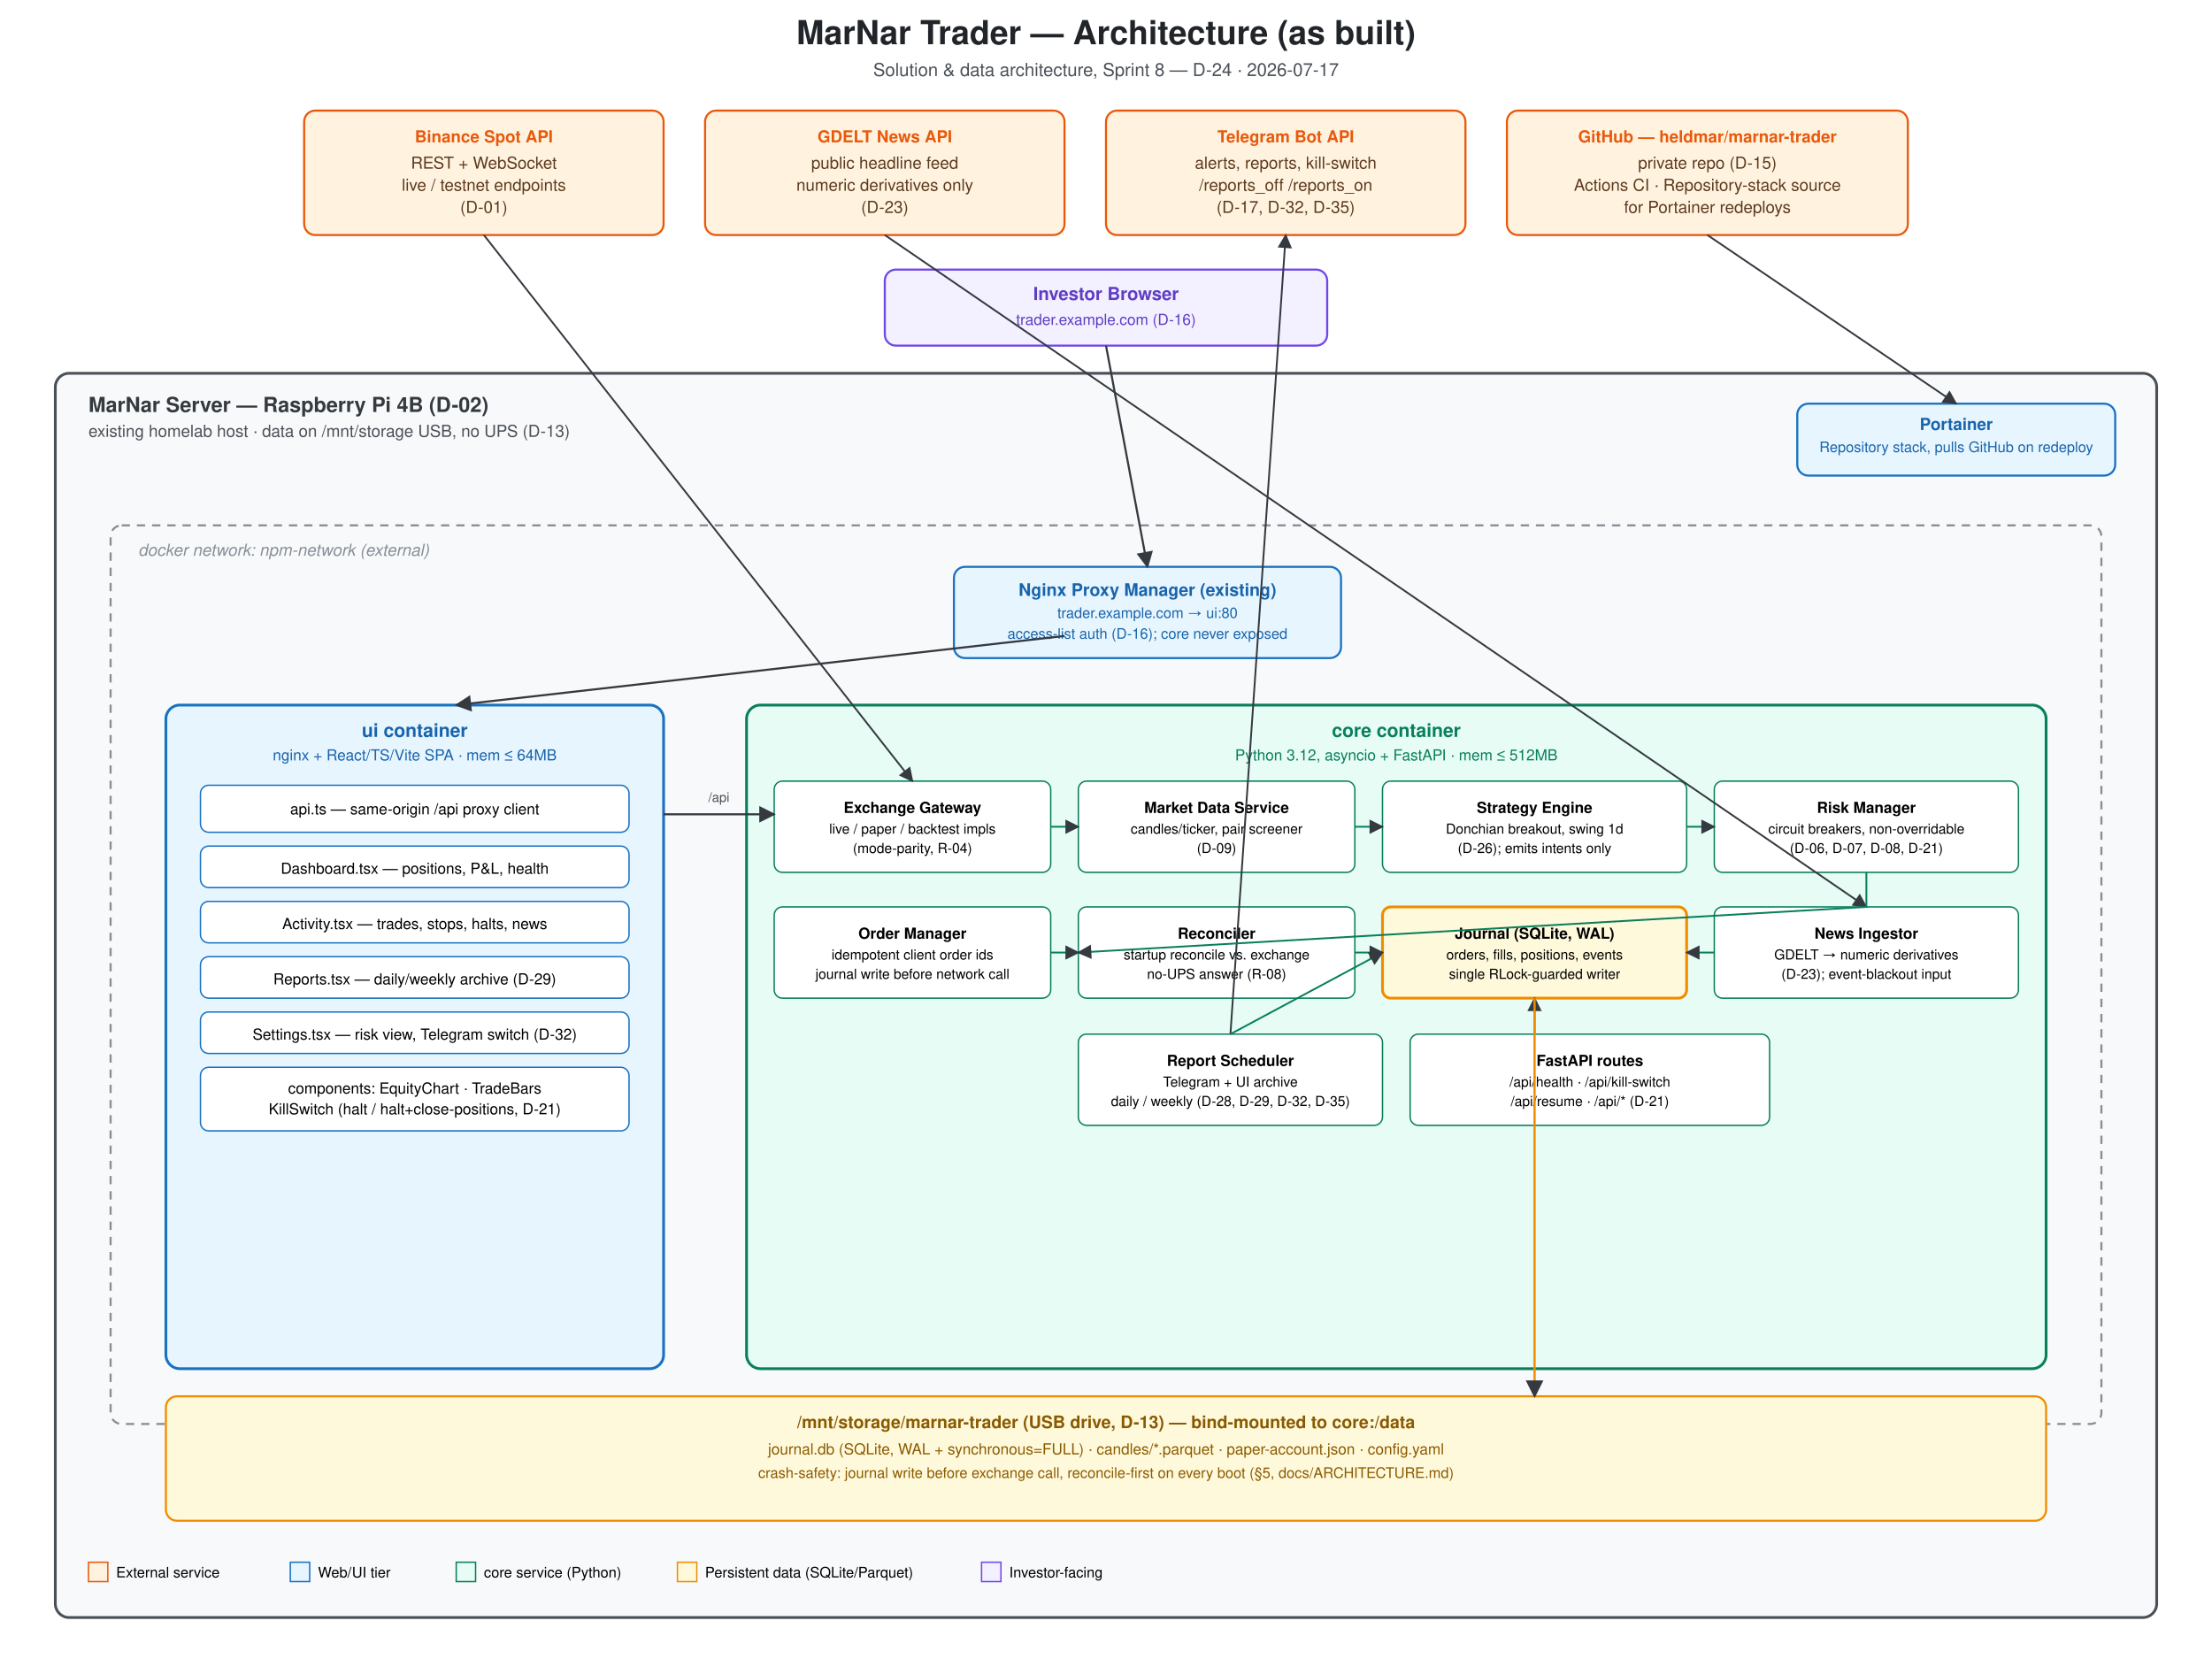
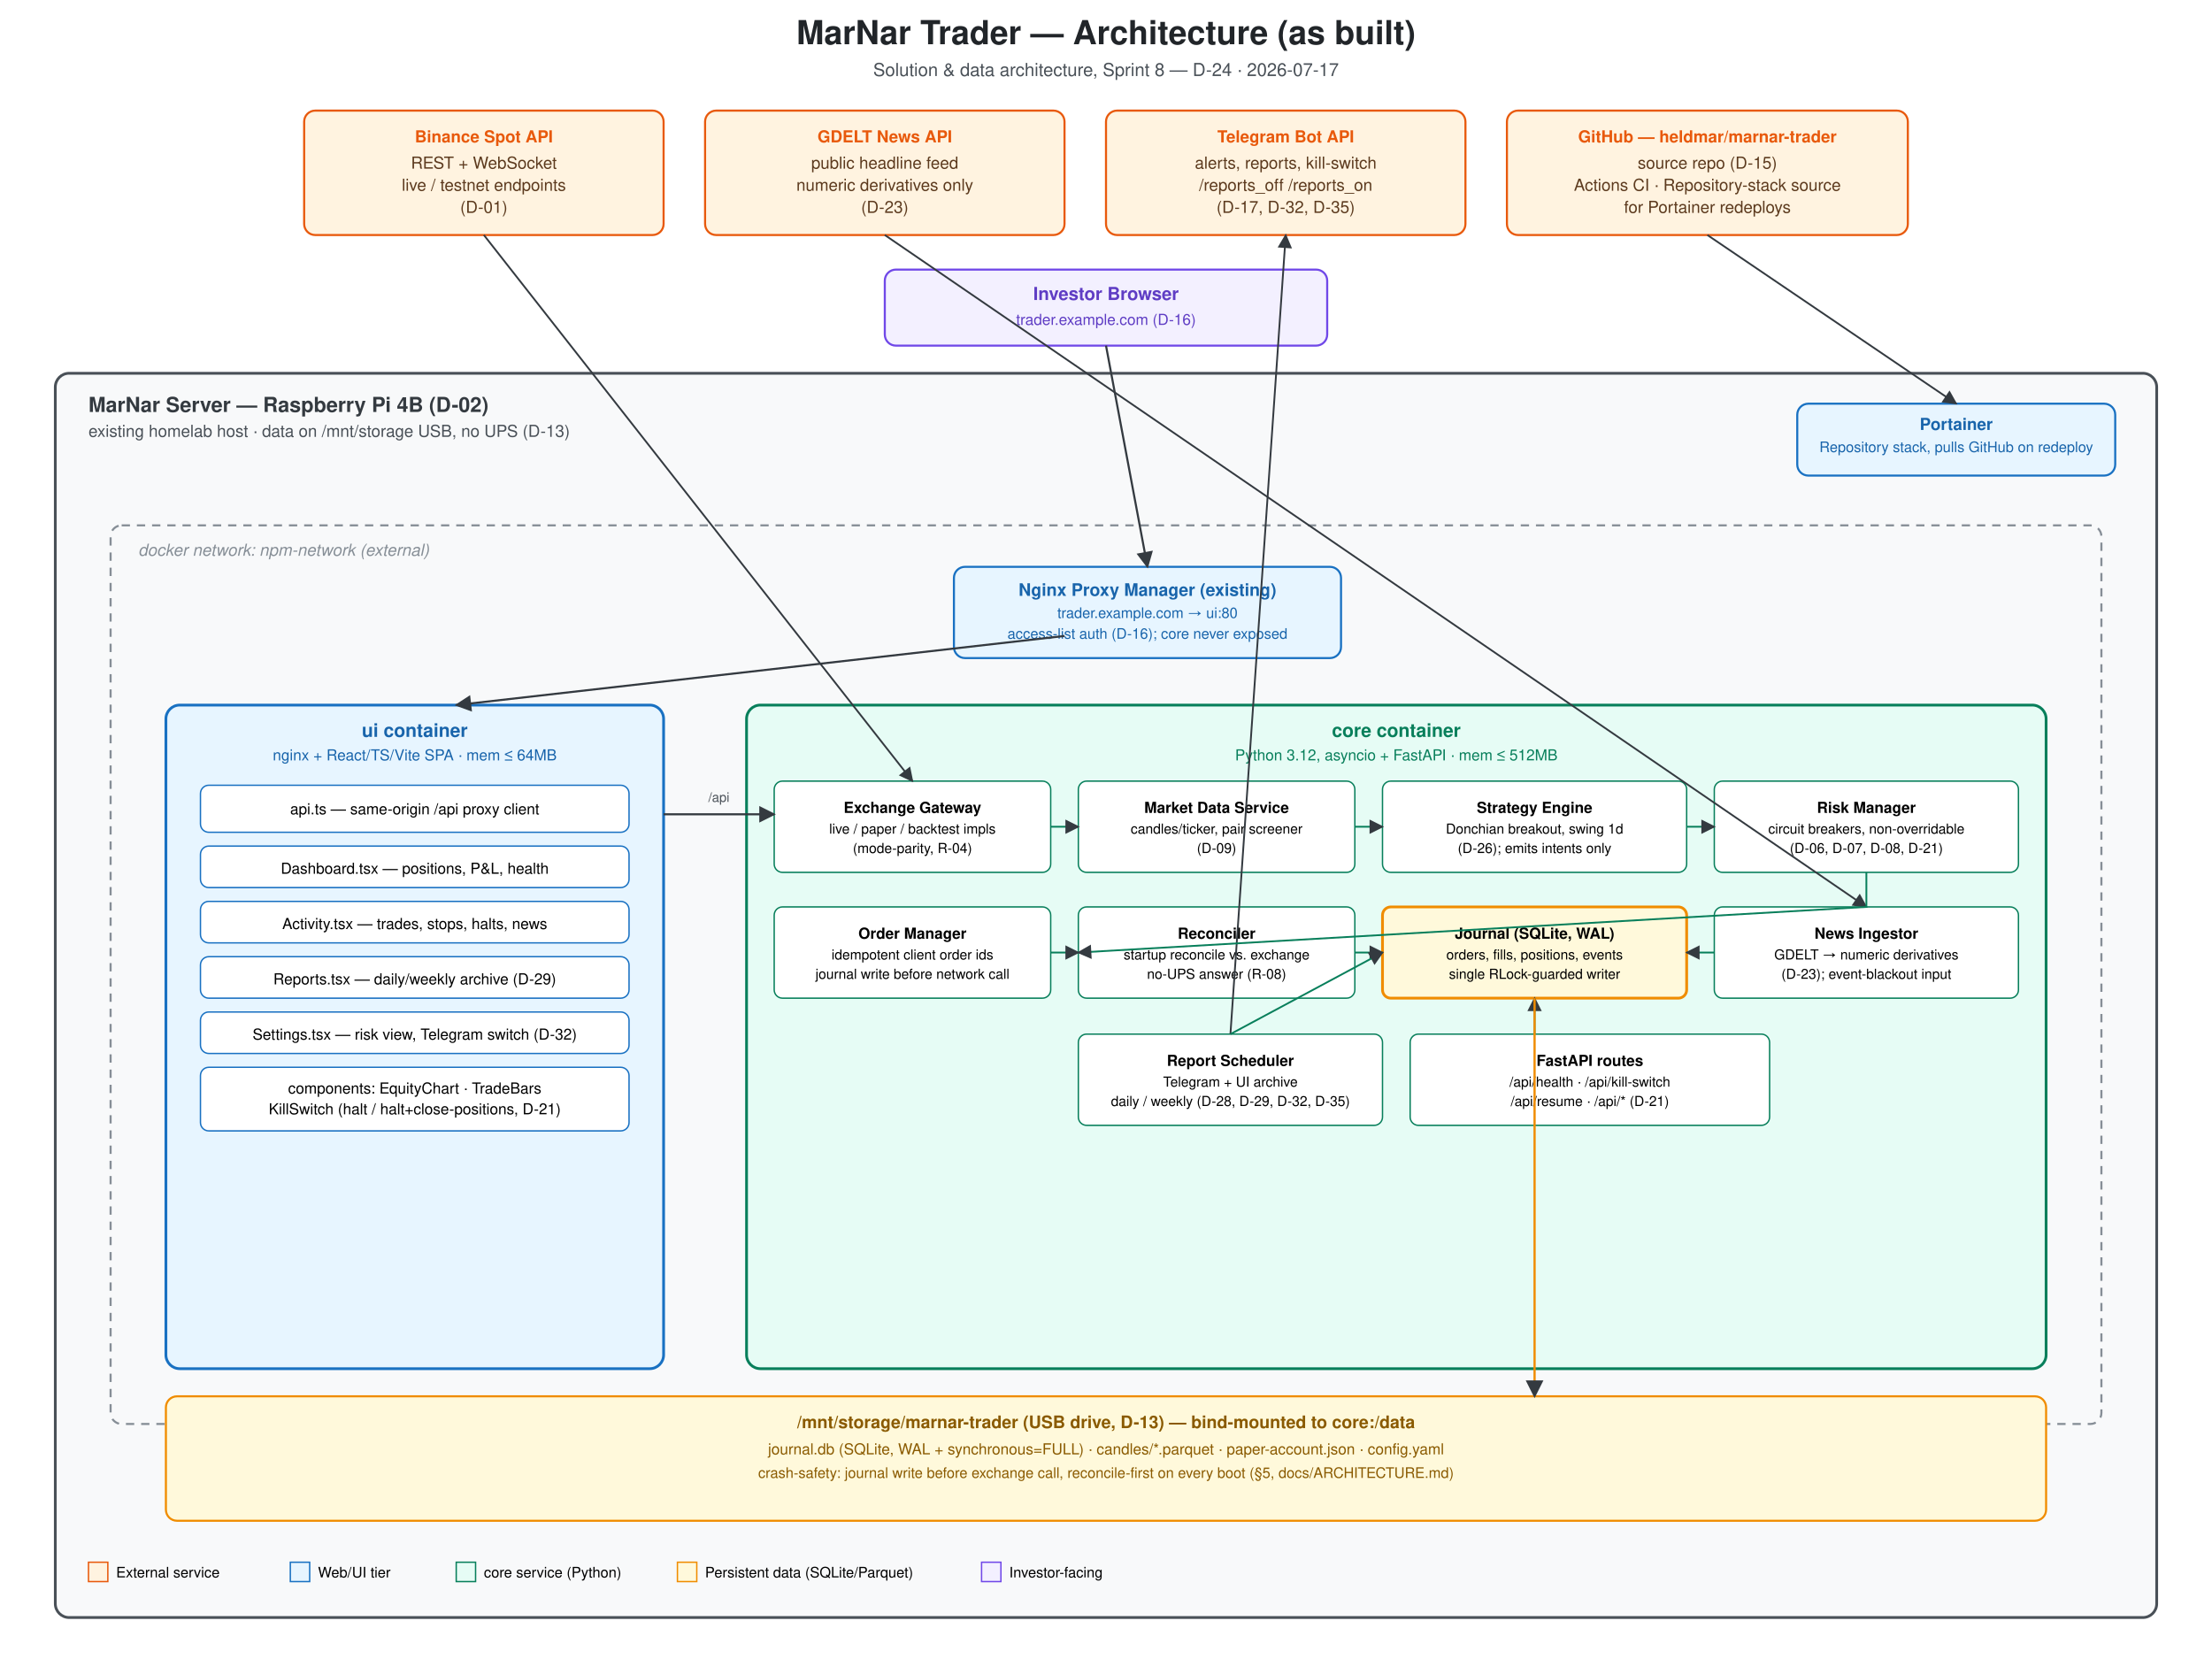
<svg xmlns="http://www.w3.org/2000/svg" viewBox="0 0 1600 1200" font-family="Helvetica, Arial, sans-serif">
  <defs>
    <marker id="arrow" viewBox="0 0 10 10" refX="9" refY="5" markerWidth="8" markerHeight="8" orient="auto-start-reverse">
      <path d="M0,0 L10,5 L0,10 z" fill="#343a40" />
    </marker>
  </defs>
  <rect x="0" y="0" width="1600" height="1200" fill="#ffffff" />
  <text x="800" y="32" text-anchor="middle" font-size="24" font-weight="700" fill="#212529">MarNar Trader — Architecture (as built)</text>
  <text x="800" y="55" text-anchor="middle" font-size="13" fill="#495057">Solution &amp; data architecture, Sprint 8 — D-24 · 2026-07-17</text>
  <g font-size="12">
    <rect x="220" y="80" width="260" height="90" rx="8" fill="#fff3e0" stroke="#e8590c" stroke-width="1.5" />
    <text x="350" y="103" text-anchor="middle" font-weight="700" fill="#e8590c">Binance Spot API</text>
    <text x="350" y="122" text-anchor="middle" fill="#5c3a1e">REST + WebSocket</text>
    <text x="350" y="138" text-anchor="middle" fill="#5c3a1e">live / testnet endpoints</text>
    <text x="350" y="154" text-anchor="middle" fill="#5c3a1e">(D-01)</text>
    <rect x="510" y="80" width="260" height="90" rx="8" fill="#fff3e0" stroke="#e8590c" stroke-width="1.5" />
    <text x="640" y="103" text-anchor="middle" font-weight="700" fill="#e8590c">GDELT News API</text>
    <text x="640" y="122" text-anchor="middle" fill="#5c3a1e">public headline feed</text>
    <text x="640" y="138" text-anchor="middle" fill="#5c3a1e">numeric derivatives only</text>
    <text x="640" y="154" text-anchor="middle" fill="#5c3a1e">(D-23)</text>
    <rect x="800" y="80" width="260" height="90" rx="8" fill="#fff3e0" stroke="#e8590c" stroke-width="1.5" />
    <text x="930" y="103" text-anchor="middle" font-weight="700" fill="#e8590c">Telegram Bot API</text>
    <text x="930" y="122" text-anchor="middle" fill="#5c3a1e">alerts, reports, kill-switch</text>
    <text x="930" y="138" text-anchor="middle" fill="#5c3a1e">/reports_off /reports_on</text>
    <text x="930" y="154" text-anchor="middle" fill="#5c3a1e">(D-17, D-32, D-35)</text>
    <rect x="1090" y="80" width="290" height="90" rx="8" fill="#fff3e0" stroke="#e8590c" stroke-width="1.5" />
    <text x="1235" y="103" text-anchor="middle" font-weight="700" fill="#e8590c">GitHub — heldmar/marnar-trader</text>
-     <text x="1235" y="122" text-anchor="middle" fill="#5c3a1e">private repo (D-15)</text>
+     <text x="1235" y="122" text-anchor="middle" fill="#5c3a1e">source repo (D-15)</text>
    <text x="1235" y="138" text-anchor="middle" fill="#5c3a1e">Actions CI · Repository-stack source</text>
    <text x="1235" y="154" text-anchor="middle" fill="#5c3a1e">for Portainer redeploys</text>
  </g>
  <rect x="640" y="195" width="320" height="55" rx="8" fill="#f3f0ff" stroke="#7048e8" stroke-width="1.5" />
  <text x="800" y="217" text-anchor="middle" font-size="13" font-weight="700" fill="#5f3dc4">Investor Browser</text>
  <text x="800" y="235" text-anchor="middle" font-size="11" fill="#5f3dc4">trader.example.com (D-16)</text>
  <rect x="40" y="270" width="1520" height="900" rx="10" fill="#f8f9fa" stroke="#495057" stroke-width="2" />
  <text x="64" y="298" font-size="15" font-weight="700" fill="#343a40">MarNar Server — Raspberry Pi 4B (D-02)</text>
  <text x="64" y="316" font-size="12" fill="#495057">existing homelab host · data on /mnt/storage USB, no UPS (D-13)</text>
  <rect x="1300" y="292" width="230" height="52" rx="8" fill="#e7f5ff" stroke="#1971c2" stroke-width="1.5" />
  <text x="1415" y="311" text-anchor="middle" font-size="12" font-weight="700" fill="#1864ab">Portainer</text>
  <text x="1415" y="327" text-anchor="middle" font-size="10.5" fill="#1864ab">Repository stack, pulls GitHub on redeploy</text>
  <rect x="80" y="380" width="1440" height="650" rx="8" fill="none" stroke="#868e96" stroke-width="1.5" stroke-dasharray="6 5" />
  <text x="100" y="402" font-size="12" fill="#868e96" font-style="italic">docker network: npm-network (external)</text>
  <rect x="690" y="410" width="280" height="66" rx="8" fill="#e7f5ff" stroke="#1971c2" stroke-width="1.5" />
  <text x="830" y="431" text-anchor="middle" font-size="12.5" font-weight="700" fill="#1864ab">Nginx Proxy Manager (existing)</text>
  <text x="830" y="447" text-anchor="middle" font-size="10.5" fill="#1864ab">trader.example.com → ui:80</text>
  <text x="830" y="462" text-anchor="middle" font-size="10.5" fill="#1864ab">access-list auth (D-16); core never exposed</text>
  <rect x="120" y="510" width="360" height="480" rx="10" fill="#e7f5ff" stroke="#1971c2" stroke-width="2" />
  <text x="300" y="533" text-anchor="middle" font-size="13.5" font-weight="700" fill="#1864ab">ui container</text>
  <text x="300" y="550" text-anchor="middle" font-size="11" fill="#1864ab">nginx + React/TS/Vite SPA · mem ≤ 64MB</text>
  <rect x="145" y="568" width="310" height="34" rx="6" fill="#ffffff" stroke="#1971c2" />
  <text x="300" y="589" text-anchor="middle" font-size="11">api.ts — same-origin /api proxy client</text>
  <rect x="145" y="612" width="310" height="30" rx="6" fill="#ffffff" stroke="#1971c2" />
  <text x="300" y="632" text-anchor="middle" font-size="11">Dashboard.tsx — positions, P&amp;L, health</text>
  <rect x="145" y="652" width="310" height="30" rx="6" fill="#ffffff" stroke="#1971c2" />
  <text x="300" y="672" text-anchor="middle" font-size="11">Activity.tsx — trades, stops, halts, news</text>
  <rect x="145" y="692" width="310" height="30" rx="6" fill="#ffffff" stroke="#1971c2" />
  <text x="300" y="712" text-anchor="middle" font-size="11">Reports.tsx — daily/weekly archive (D-29)</text>
  <rect x="145" y="732" width="310" height="30" rx="6" fill="#ffffff" stroke="#1971c2" />
  <text x="300" y="752" text-anchor="middle" font-size="11">Settings.tsx — risk view, Telegram switch (D-32)</text>
  <rect x="145" y="772" width="310" height="46" rx="6" fill="#ffffff" stroke="#1971c2" />
  <text x="300" y="791" text-anchor="middle" font-size="11">components: EquityChart · TradeBars</text>
  <text x="300" y="806" text-anchor="middle" font-size="11">KillSwitch (halt / halt+close-positions, D-21)</text>
  <rect x="540" y="510" width="940" height="480" rx="10" fill="#e6fcf5" stroke="#087f5b" stroke-width="2" />
  <text x="1010" y="533" text-anchor="middle" font-size="13.5" font-weight="700" fill="#087f5b">core container</text>
  <text x="1010" y="550" text-anchor="middle" font-size="11" fill="#087f5b">Python 3.12, asyncio + FastAPI · mem ≤ 512MB</text>
  <rect x="560" y="565" width="200" height="66" rx="6" fill="#ffffff" stroke="#087f5b" />
  <text x="660" y="588" text-anchor="middle" font-size="11" font-weight="700">Exchange Gateway</text>
  <text x="660" y="603" text-anchor="middle" font-size="10">live / paper / backtest impls</text>
  <text x="660" y="617" text-anchor="middle" font-size="10">(mode-parity, R-04)</text>
  <rect x="780" y="565" width="200" height="66" rx="6" fill="#ffffff" stroke="#087f5b" />
  <text x="880" y="588" text-anchor="middle" font-size="11" font-weight="700">Market Data Service</text>
  <text x="880" y="603" text-anchor="middle" font-size="10">candles/ticker, pair screener</text>
  <text x="880" y="617" text-anchor="middle" font-size="10">(D-09)</text>
  <rect x="1000" y="565" width="220" height="66" rx="6" fill="#ffffff" stroke="#087f5b" />
  <text x="1110" y="588" text-anchor="middle" font-size="11" font-weight="700">Strategy Engine</text>
  <text x="1110" y="603" text-anchor="middle" font-size="10">Donchian breakout, swing 1d</text>
  <text x="1110" y="617" text-anchor="middle" font-size="10">(D-26); emits intents only</text>
  <rect x="1240" y="565" width="220" height="66" rx="6" fill="#ffffff" stroke="#087f5b" />
  <text x="1350" y="588" text-anchor="middle" font-size="11" font-weight="700">Risk Manager</text>
  <text x="1350" y="603" text-anchor="middle" font-size="10">circuit breakers, non-overridable</text>
  <text x="1350" y="617" text-anchor="middle" font-size="10">(D-06, D-07, D-08, D-21)</text>
  <rect x="560" y="656" width="200" height="66" rx="6" fill="#ffffff" stroke="#087f5b" />
  <text x="660" y="679" text-anchor="middle" font-size="11" font-weight="700">Order Manager</text>
  <text x="660" y="694" text-anchor="middle" font-size="10">idempotent client order ids</text>
  <text x="660" y="708" text-anchor="middle" font-size="10">journal write before network call</text>
  <rect x="780" y="656" width="200" height="66" rx="6" fill="#ffffff" stroke="#087f5b" />
  <text x="880" y="679" text-anchor="middle" font-size="11" font-weight="700">Reconciler</text>
  <text x="880" y="694" text-anchor="middle" font-size="10">startup reconcile vs. exchange</text>
  <text x="880" y="708" text-anchor="middle" font-size="10">no-UPS answer (R-08)</text>
  <rect x="1000" y="656" width="220" height="66" rx="6" fill="#fff9db" stroke="#f08c00" stroke-width="2" />
  <text x="1110" y="679" text-anchor="middle" font-size="11" font-weight="700">Journal (SQLite, WAL)</text>
  <text x="1110" y="694" text-anchor="middle" font-size="10">orders, fills, positions, events</text>
  <text x="1110" y="708" text-anchor="middle" font-size="10">single RLock-guarded writer</text>
  <rect x="1240" y="656" width="220" height="66" rx="6" fill="#ffffff" stroke="#087f5b" />
  <text x="1350" y="679" text-anchor="middle" font-size="11" font-weight="700">News Ingestor</text>
  <text x="1350" y="694" text-anchor="middle" font-size="10">GDELT → numeric derivatives</text>
  <text x="1350" y="708" text-anchor="middle" font-size="10">(D-23); event-blackout input</text>
  <rect x="780" y="748" width="220" height="66" rx="6" fill="#ffffff" stroke="#087f5b" />
  <text x="890" y="771" text-anchor="middle" font-size="11" font-weight="700">Report Scheduler</text>
  <text x="890" y="786" text-anchor="middle" font-size="10">Telegram + UI archive</text>
  <text x="890" y="800" text-anchor="middle" font-size="10">daily / weekly (D-28, D-29, D-32, D-35)</text>
  <rect x="1020" y="748" width="260" height="66" rx="6" fill="#ffffff" stroke="#087f5b" />
  <text x="1150" y="771" text-anchor="middle" font-size="11" font-weight="700">FastAPI routes</text>
  <text x="1150" y="786" text-anchor="middle" font-size="10">/api/health · /api/kill-switch</text>
  <text x="1150" y="800" text-anchor="middle" font-size="10">/api/resume · /api/* (D-21)</text>
  <rect x="120" y="1010" width="1360" height="90" rx="8" fill="#fff9db" stroke="#f08c00" stroke-width="1.5" />
  <text x="800" y="1033" text-anchor="middle" font-size="12.5" font-weight="700" fill="#8a5a00">/mnt/storage/marnar-trader (USB drive, D-13) — bind-mounted to core:/data</text>
  <text x="800" y="1052" text-anchor="middle" font-size="11" fill="#8a5a00">journal.db (SQLite, WAL + synchronous=FULL)  ·  candles/*.parquet  ·  paper-account.json  ·  config.yaml</text>
  <text x="800" y="1069" text-anchor="middle" font-size="10.5" fill="#8a5a00">crash-safety: journal write before exchange call, reconcile-first on every boot (§5, docs/ARCHITECTURE.md)</text>
  <path d="M350,170 L660,565" fill="none" stroke="#343a40" stroke-width="1.3" marker-end="url(#arrow)" />
  <path d="M640,170 L1350,656" fill="none" stroke="#343a40" stroke-width="1.3" marker-end="url(#arrow)" />
  <path d="M890,748 L930,170" fill="none" stroke="#343a40" stroke-width="1.3" marker-end="url(#arrow)" />
  <path d="M1235,170 L1415,292" fill="none" stroke="#343a40" stroke-width="1.3" marker-end="url(#arrow)" />
  <path d="M800,250 L830,410" fill="none" stroke="#343a40" stroke-width="1.5" marker-end="url(#arrow)" />
  <path d="M770,460 L330,510" fill="none" stroke="#343a40" stroke-width="1.5" marker-end="url(#arrow)" />
  <path d="M480,589 L560,589" fill="none" stroke="#343a40" stroke-width="1.5" marker-end="url(#arrow)" />
  <text x="520" y="580" text-anchor="middle" font-size="9.5" fill="#495057">/api</text>
  <path d="M760,598 L780,598" fill="none" stroke="#087f5b" stroke-width="1.3" marker-end="url(#arrow)" />
  <path d="M980,598 L1000,598" fill="none" stroke="#087f5b" stroke-width="1.3" marker-end="url(#arrow)" />
  <path d="M1220,598 L1240,598" fill="none" stroke="#087f5b" stroke-width="1.3" marker-end="url(#arrow)" />
  <path d="M1350,631 L1350,656 L780,689 L780,689" fill="none" stroke="#087f5b" stroke-width="1.3" marker-end="url(#arrow)" />
  <path d="M760,689 L780,689" fill="none" stroke="#087f5b" stroke-width="1.3" marker-end="url(#arrow)" />
  <path d="M980,689 L1000,689" fill="none" stroke="#087f5b" stroke-width="1.3" marker-end="url(#arrow)" />
  <path d="M1240,689 L1220,689" fill="none" stroke="#087f5b" stroke-width="1.3" marker-end="url(#arrow)" />
  <path d="M890,748 L1000,689" fill="none" stroke="#087f5b" stroke-width="1.3" marker-end="url(#arrow)" />
  <path d="M1110,748 L1110,722" fill="none" stroke="#087f5b" stroke-width="1.3" marker-end="url(#arrow)" />
  <path d="M1110,722 L1110,1010" fill="none" stroke="#f08c00" stroke-width="1.6" marker-end="url(#arrow)" />
  <g font-size="10.5">
    <rect x="64" y="1130" width="14" height="14" fill="#fff3e0" stroke="#e8590c" />
    <text x="84" y="1141">External service</text>
    <rect x="210" y="1130" width="14" height="14" fill="#e7f5ff" stroke="#1971c2" />
    <text x="230" y="1141">Web/UI tier</text>
    <rect x="330" y="1130" width="14" height="14" fill="#e6fcf5" stroke="#087f5b" />
    <text x="350" y="1141">core service (Python)</text>
    <rect x="490" y="1130" width="14" height="14" fill="#fff9db" stroke="#f08c00" />
    <text x="510" y="1141">Persistent data (SQLite/Parquet)</text>
    <rect x="710" y="1130" width="14" height="14" fill="#f3f0ff" stroke="#7048e8" />
    <text x="730" y="1141">Investor-facing</text>
  </g>
</svg>
